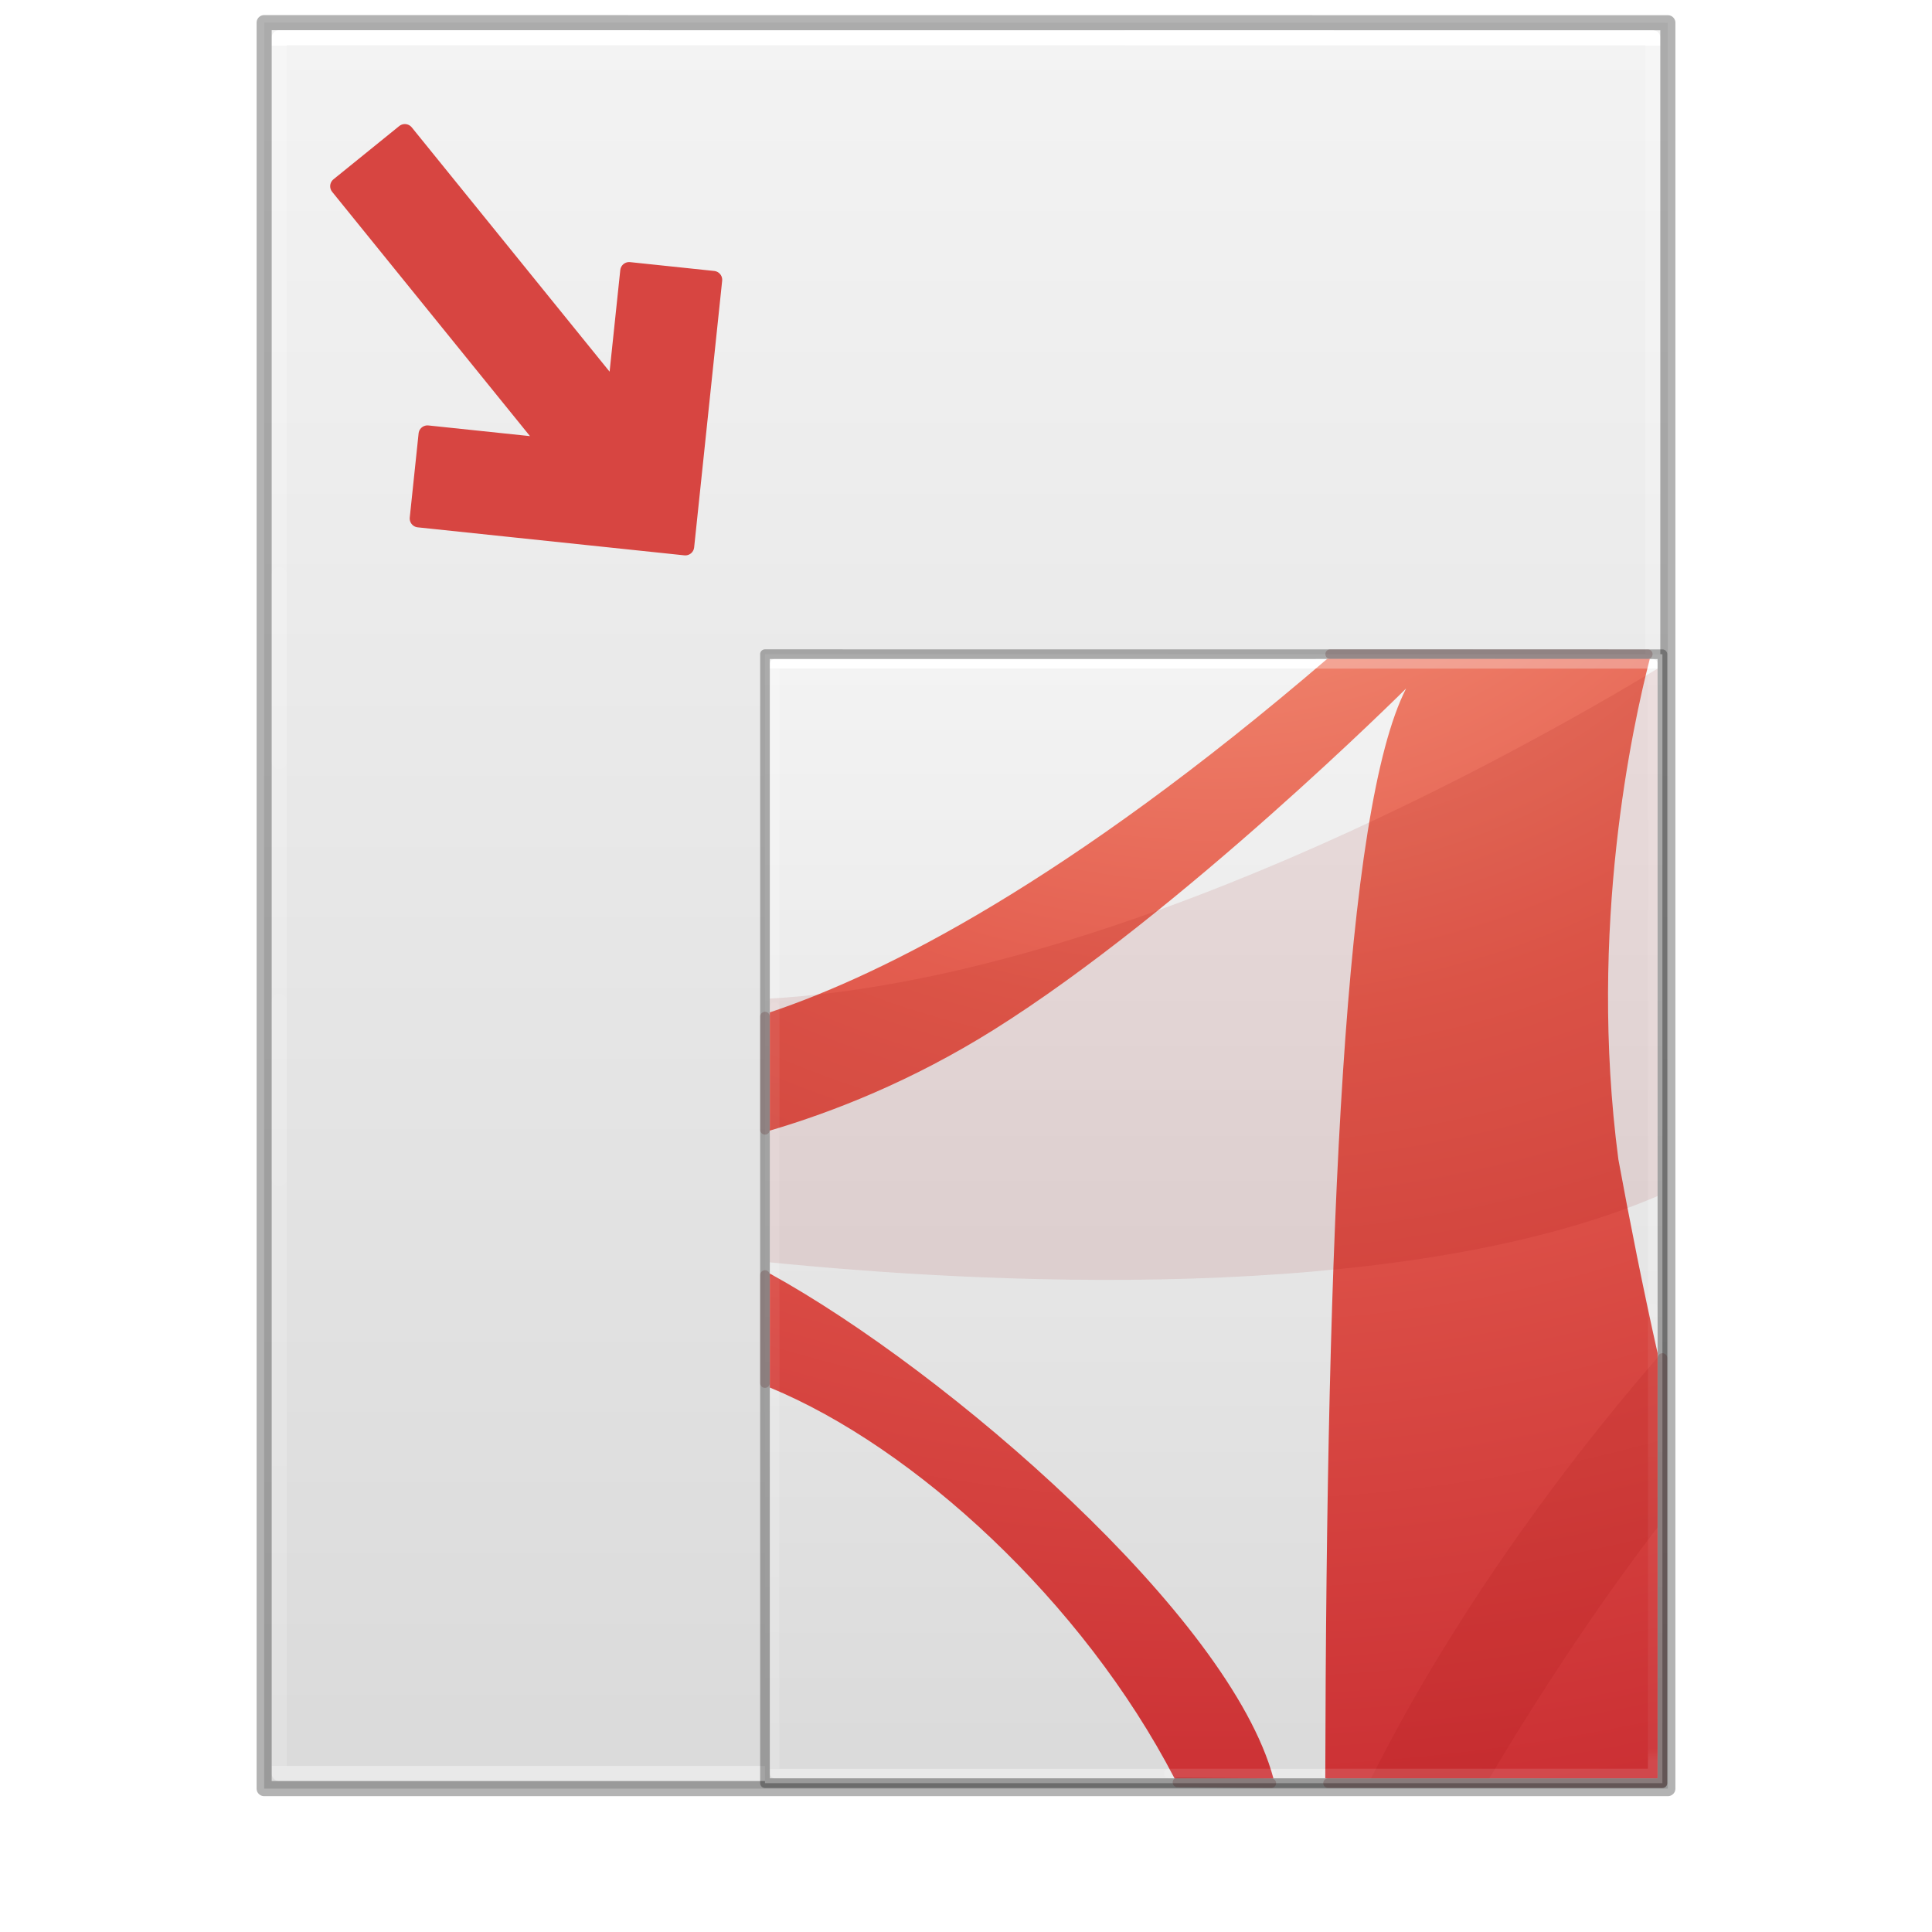
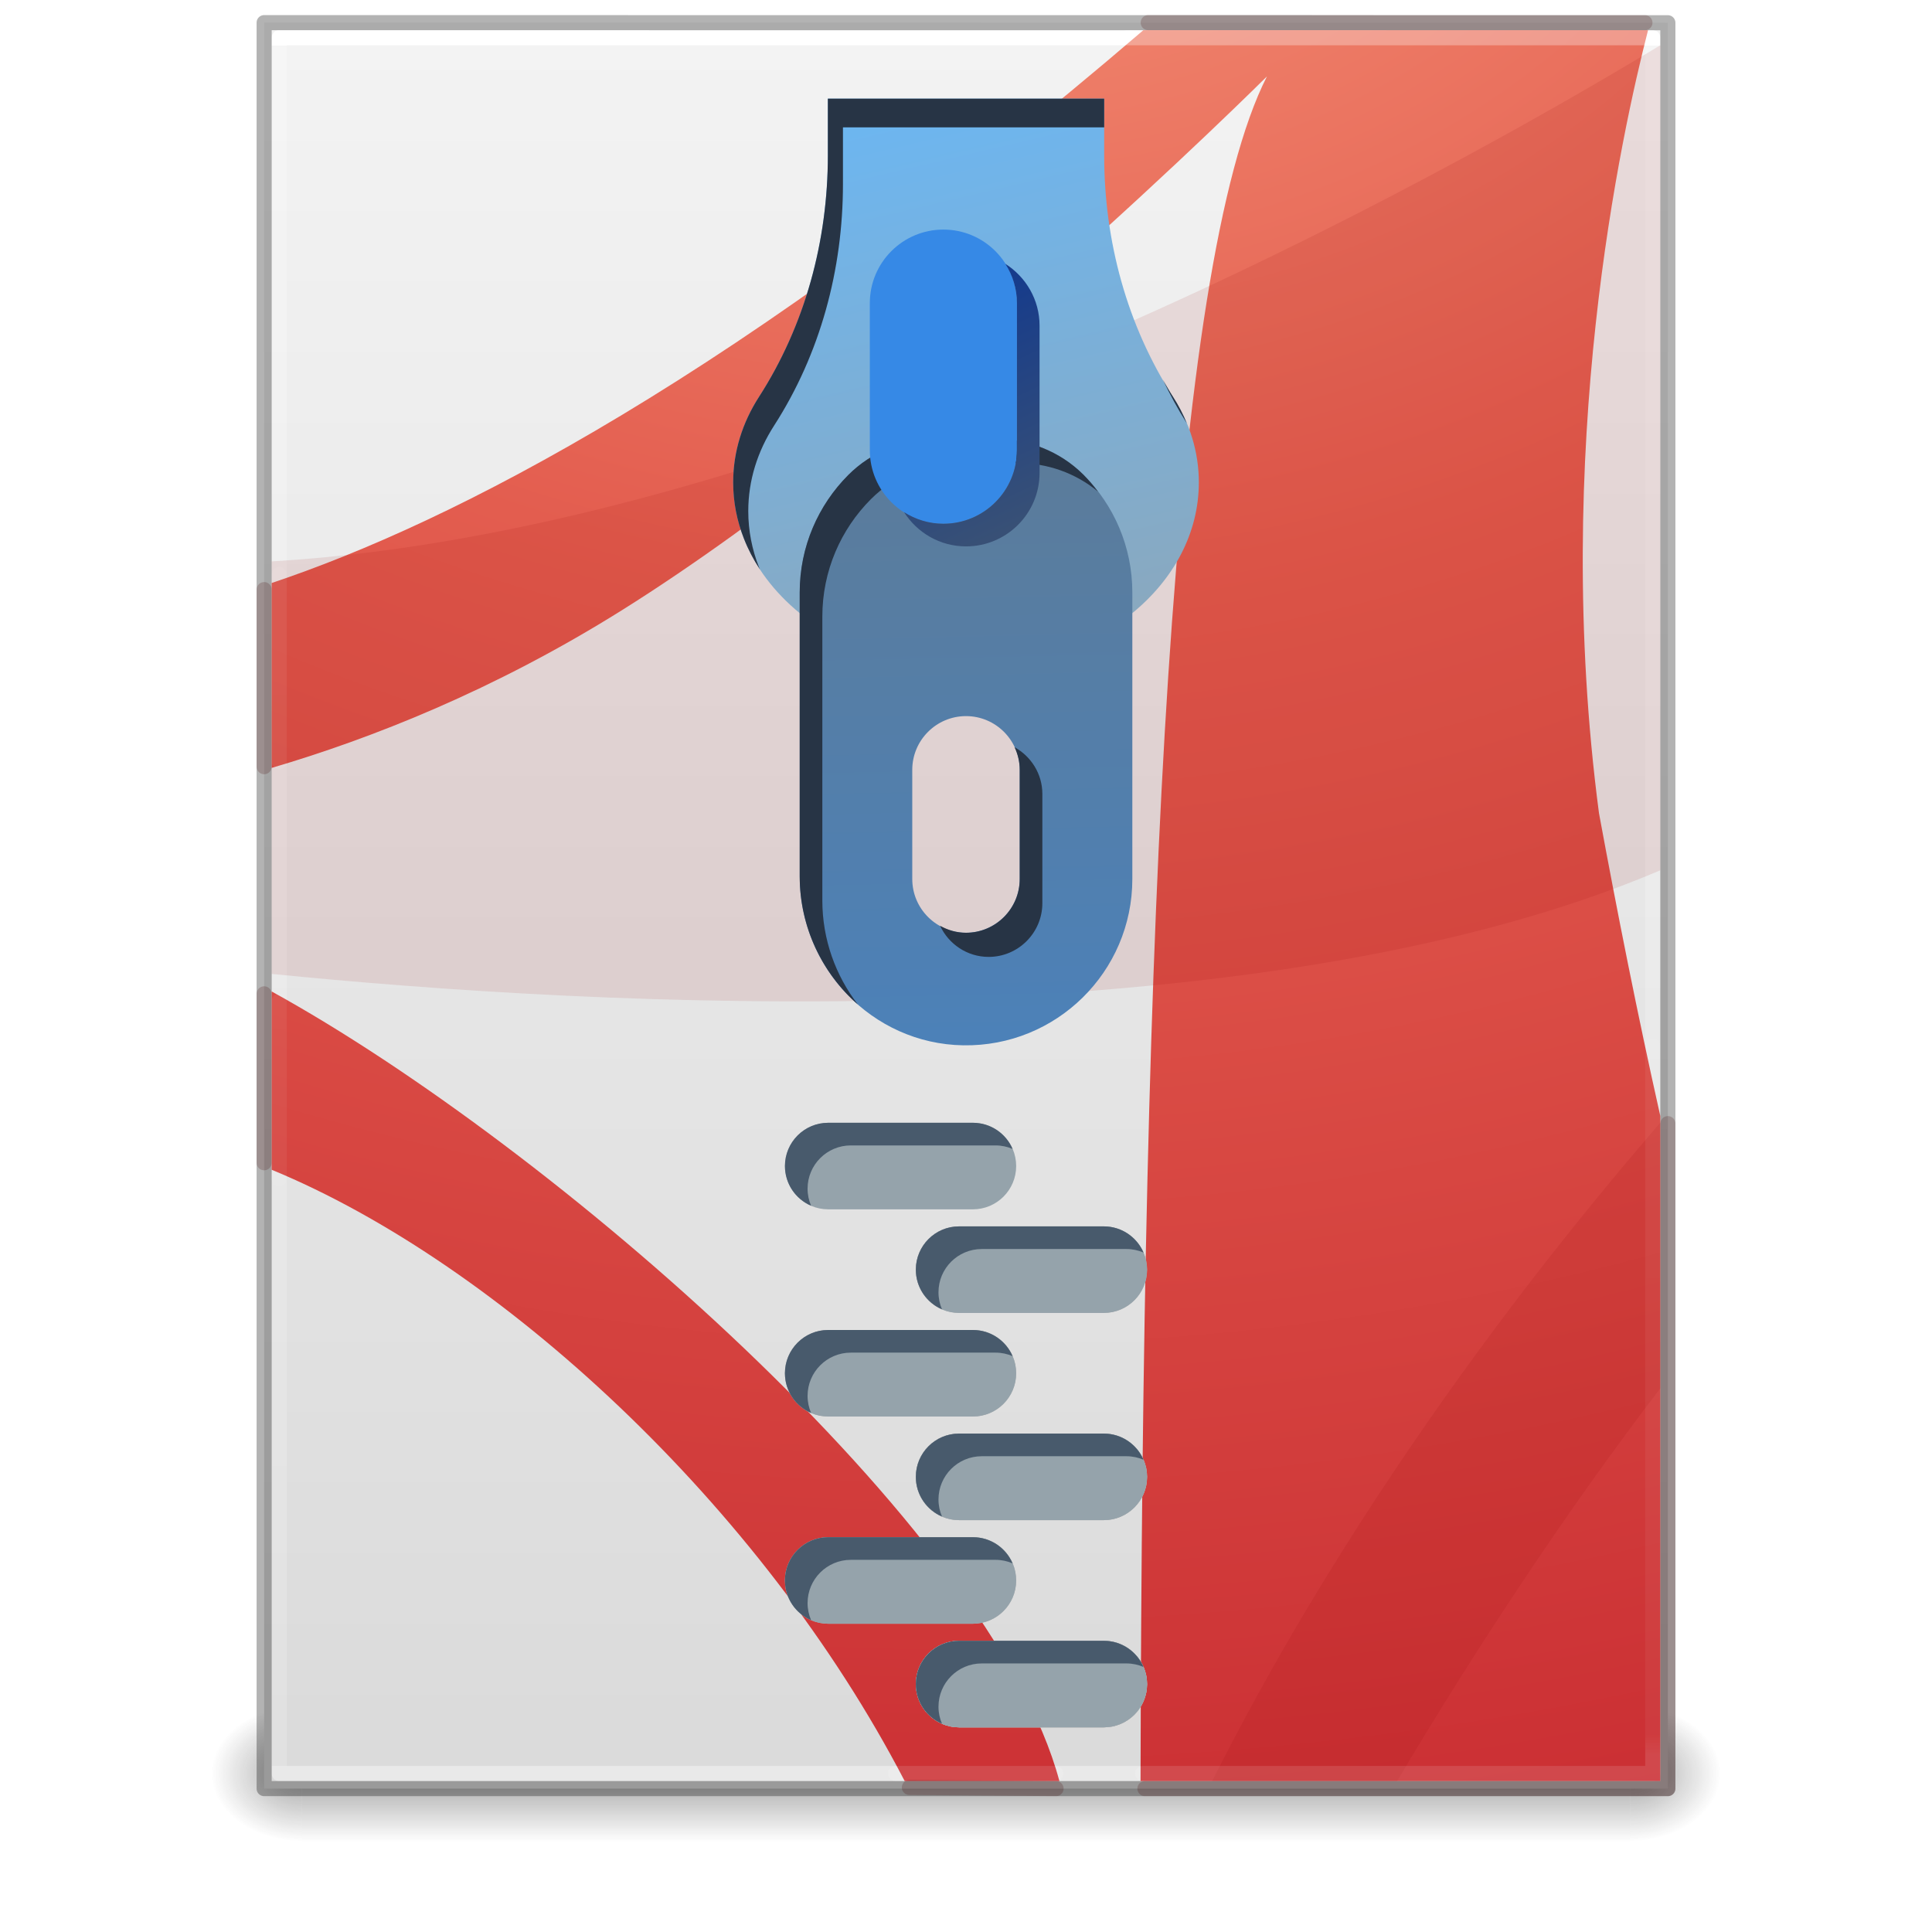
<svg xmlns="http://www.w3.org/2000/svg" xmlns:xlink="http://www.w3.org/1999/xlink" id="svg3172" height="128" width="128" version="1.1">
  <defs id="defs3174">
+     <linearGradient id="linearGradient929">
+       <stop style="stop-color:#002e99;stop-opacity:1;" offset="0" id="stop925" />
+       <stop style="stop-color:#485a6c;stop-opacity:1" offset="1" id="stop927" />
+     </linearGradient>
+     <linearGradient id="linearGradient1742">
+       <stop id="stop937" offset="0" style="stop-color:#4384ca;stop-opacity:1;" />
+       <stop id="stop935" offset="1" style="stop-color:#667885;stop-opacity:1" />
+     </linearGradient>
+     <linearGradient id="linearGradient1729-3">
+       <stop style="stop-color:#95a3ab;stop-opacity:1" offset="0" id="stop1725" />
+       <stop style="stop-color:#64baff;stop-opacity:1" offset="1" id="stop1727" />
+     </linearGradient>
    <linearGradient id="linearGradient3977">
      <stop offset="0" style="stop-color:#ffffff;stop-opacity:1" id="stop3979" />
      <stop offset="0" style="stop-color:#ffffff;stop-opacity:0.235" id="stop3981" />
      <stop offset="1" style="stop-color:#ffffff;stop-opacity:0.157" id="stop3983" />
      <stop offset="1" style="stop-color:#ffffff;stop-opacity:0.392" id="stop3985" />
    </linearGradient>
    <linearGradient id="linearGradient3600">
      <stop offset="0" style="stop-color:#f4f4f4;stop-opacity:1" id="stop3602" />
      <stop offset="1" style="stop-color:#dbdbdb;stop-opacity:1" id="stop3604" />
    </linearGradient>
    <linearGradient id="linearGradient3702-501-757-486">
      <stop offset="0" style="stop-color:#181818;stop-opacity:0" id="stop3100" />
      <stop offset="0.5" style="stop-color:#181818;stop-opacity:1" id="stop3102" />
      <stop offset="1" style="stop-color:#181818;stop-opacity:0" id="stop3104" />
    </linearGradient>
    <linearGradient id="linearGradient3688-464-309-255">
      <stop offset="0" style="stop-color:#181818;stop-opacity:1" id="stop3094" />
      <stop offset="1" style="stop-color:#181818;stop-opacity:0" id="stop3096" />
    </linearGradient>
    <linearGradient id="linearGradient3688-166-749-737">
      <stop offset="0" style="stop-color:#181818;stop-opacity:1" id="stop3088" />
      <stop offset="1" style="stop-color:#181818;stop-opacity:0" id="stop3090" />
    </linearGradient>
    <linearGradient gradientTransform="matrix(2.459459,0,0,3.108108,4.972985,-14.59456)" gradientUnits="userSpaceOnUse" xlink:href="#linearGradient3977" id="linearGradient3016" y2="42.339" x2="24" y1="5.661" x1="24" />
    <linearGradient gradientTransform="matrix(2.657141,0,0,2.542219,0.228619,-4.91283)" gradientUnits="userSpaceOnUse" xlink:href="#linearGradient3600" id="linearGradient3019" y2="47.013" x2="25.132" y1="0.985" x1="25.132" />
    <linearGradient gradientTransform="matrix(3.142857,0,0,1.285714,-11.42857,61.57143)" gradientUnits="userSpaceOnUse" xlink:href="#linearGradient3702-501-757-486" id="linearGradient3024" y2="39.999" x2="25.058" y1="47.028" x1="25.058" />
    <radialGradient gradientTransform="matrix(2.404541,0,0,1.8,-32.01424,-195.8)" gradientUnits="userSpaceOnUse" xlink:href="#linearGradient3688-464-309-255" id="radialGradient3027" fy="43.5" fx="4.993" r="2.5" cy="43.5" cx="4.993" />
    <radialGradient gradientTransform="matrix(2.404541,0,0,1.8,95.98576,39.2)" gradientUnits="userSpaceOnUse" xlink:href="#linearGradient3688-166-749-737" id="radialGradient3030" fy="43.5" fx="4.993" r="2.5" cy="43.5" cx="4.993" />
    <radialGradient xlink:href="#linearGradient3242-4" id="radialGradient3897" gradientUnits="userSpaceOnUse" gradientTransform="matrix(0,20.0032,-24.504,0,309.1123,-193.3874)" cx="8.276" cy="9.994" fx="8.276" fy="9.994" r="12.672" />
    <linearGradient id="linearGradient3242-4">
      <stop id="stop3244-7" style="stop-color:#f89b7e;stop-opacity:1" offset="0" />
      <stop id="stop3246-1" style="stop-color:#e35d4f;stop-opacity:1" offset="0.262" />
      <stop id="stop3248-5" style="stop-color:#c6262e;stop-opacity:1" offset="0.661" />
      <stop id="stop3250-7" style="stop-color:#690b2c;stop-opacity:1" offset="1" />
    </linearGradient>
    <linearGradient y2="42.1" x2="24" y1="5.864" x1="24" gradientTransform="matrix(2.459457,0,0,3.108099,4.973051,-14.59448)" gradientUnits="userSpaceOnUse" id="linearGradient3132" xlink:href="#linearGradient3977-4-9" />
    <linearGradient id="linearGradient3977-4-9">
      <stop offset="0" style="stop-color:#ffffff;stop-opacity:1" id="stop3979-7-7" />
      <stop offset="0.012" style="stop-color:#ffffff;stop-opacity:0.235" id="stop3981-6-7" />
      <stop offset="0.988" style="stop-color:#ffffff;stop-opacity:0.157" id="stop3983-5-5" />
      <stop offset="1" style="stop-color:#ffffff;stop-opacity:0.392" id="stop3985-6-6" />
    </linearGradient>
-     <linearGradient y2="42.1" x2="24" y1="5.864" x1="24" gradientTransform="matrix(1.572385,0,0,1.987077,42.67356,33.04903)" gradientUnits="userSpaceOnUse" id="linearGradient3132-3" xlink:href="#linearGradient3977-4-9" />
-     <radialGradient xlink:href="#linearGradient3242-4" id="radialGradient3897-5" gradientUnits="userSpaceOnUse" gradientTransform="matrix(0,12.78849,-15.66595,0,237.1165,-81.25721)" cx="8.276" cy="9.994" fx="8.276" fy="9.994" r="12.672" />
-     <linearGradient gradientTransform="matrix(1.572387,0,0,1.987082,42.67352,33.04898)" gradientUnits="userSpaceOnUse" xlink:href="#linearGradient3977" id="linearGradient3016-2" y2="42.339" x2="24" y1="5.661" x1="24" />
-     <linearGradient gradientTransform="matrix(1.698769,0,0,1.625297,39.64034,39.23872)" gradientUnits="userSpaceOnUse" xlink:href="#linearGradient3600" id="linearGradient3019-6" y2="47.013" x2="25.132" y1="0.985" x1="25.132" />
-     <linearGradient gradientTransform="matrix(2.009298,0,0,0.8219855,32.18764,81.74357)" gradientUnits="userSpaceOnUse" xlink:href="#linearGradient3702-501-757-486" id="linearGradient3024-2" y2="39.999" x2="25.058" y1="47.028" x1="25.058" />
-     <radialGradient gradientTransform="matrix(1.537276,0,0,1.15078,-59.96159,-167.5589)" gradientUnits="userSpaceOnUse" xlink:href="#linearGradient3688-464-309-255" id="radialGradient3027-7" fy="43.5" fx="4.993" r="2.5" cy="43.5" cx="4.993" />
-     <radialGradient gradientTransform="matrix(1.537276,0,0,1.15078,100.86,67.44103)" gradientUnits="userSpaceOnUse" xlink:href="#linearGradient3688-464-309-255" id="radialGradient3030-0" fy="43.5" fx="4.993" r="2.5" cy="43.5" cx="4.993" />
+     <linearGradient xlink:href="#linearGradient1729-3" id="linearGradient1731" x1="164.826" y1="49.608" x2="150.722" y2="-10.248" gradientUnits="userSpaceOnUse" gradientTransform="translate(-89.22034,5.993156)" />
+     <linearGradient xlink:href="#linearGradient1742" id="linearGradient1744" x1="154.703" y1="85.957" x2="152.837" y2="-3.377" gradientUnits="userSpaceOnUse" gradientTransform="translate(-89.22034,5.993156)" />
+     <linearGradient xlink:href="#linearGradient929" id="linearGradient931" x1="53.711" y1="15.91" x2="67.291" y2="44.721" gradientUnits="userSpaceOnUse" gradientTransform="translate(0,-2.013457)" />
  </defs>
-   <path style="fill:url(#linearGradient3019);fill-opacity:1;stroke:none;display:inline" id="path4160" d="m 17.5,1.5 c 21.311,0 93,0.007 93,0.007 l 1.1e-4,116.993 c 0,0 -62,0 -93,0 0,-39 0,-78 0,-117 z" />
-   <path style="fill:none;stroke:url(#linearGradient3016);stroke-width:1;stroke-linecap:round;stroke-linejoin:round;stroke-miterlimit:4;stroke-opacity:1;stroke-dasharray:none;stroke-dashoffset:0" id="rect6741-1" d="m 109.5,117.5 -91,0 0,-115 91,0 z" />
-   <path style="opacity:0.3;fill:none;stroke:#000000;stroke-width:1;stroke-linecap:butt;stroke-linejoin:round;stroke-miterlimit:4;stroke-opacity:1;stroke-dasharray:none;stroke-dashoffset:0;display:inline" id="path4160-4" d="m 17.5,1.5 c 21.311,0 93,0.007 93,0.007 l 1.1e-4,116.993 c 0,0 -62,0 -93,0 0,-39 0,-78 0,-117 z" />
-   <path style="opacity:0.3;fill:none;stroke:url(#linearGradient3132);stroke-width:1;stroke-linecap:round;stroke-linejoin:miter;stroke-miterlimit:4;stroke-dasharray:none;stroke-dashoffset:0;stroke-opacity:1" d="m 18.5,38.063 0,12.401 m 57.199,67.036 33.801,0 0,-48.192 m -0.055,-66.807 -34.765,0 m -56.18,63.824 0,11.782 m 40.835,39.393 10.609,0" id="rect6741-1-8-0" />
-   <path style="display:inline;fill:url(#linearGradient3019-6);fill-opacity:1;stroke:none;stroke-width:0.639" id="path4160-2" d="m 50.682,43.339 c 13.625,0 59.457,0.004 59.457,0.004 l 7e-5,74.796 c 0,0 -39.638,0 -59.457,0 0,-24.934 0,-49.867 0,-74.801 z" />
-   <path style="fill:none;stroke:url(#linearGradient3016-2);stroke-width:0.639;stroke-linecap:round;stroke-linejoin:round;stroke-miterlimit:4;stroke-dasharray:none;stroke-dashoffset:0;stroke-opacity:1" id="rect6741-1-2" d="M 109.5,117.5 H 51.322 V 43.978 h 58.178 z" />
-   <path style="display:inline;opacity:0.3;fill:none;stroke:#000000;stroke-width:0.639;stroke-linecap:butt;stroke-linejoin:round;stroke-miterlimit:4;stroke-dasharray:none;stroke-dashoffset:0;stroke-opacity:1" id="path4160-4-8" d="m 50.682,43.339 c 13.625,0 59.457,0.004 59.457,0.004 l 7e-5,74.796 c 0,0 -39.638,0 -59.457,0 0,-24.934 0,-49.867 0,-74.801 z" />
-   <path style="color:#000000;clip-rule:nonzero;display:inline;overflow:visible;visibility:visible;opacity:1;isolation:auto;mix-blend-mode:normal;color-interpolation:sRGB;color-interpolation-filters:linearRGB;solid-color:#000000;solid-opacity:1;fill:url(#radialGradient3897-5);fill-opacity:1;fill-rule:nonzero;stroke:none;stroke-width:0.639;stroke-linecap:butt;stroke-linejoin:miter;stroke-miterlimit:4;stroke-dasharray:none;stroke-dashoffset:0;stroke-opacity:1;marker:none;color-rendering:auto;image-rendering:auto;shape-rendering:auto;text-rendering:auto;enable-background:accumulate" d="M 87.923,43.658 C 70.727,58.413 58.559,64.542 51.002,67.073 v 7.832 C 55.202,73.668 60.409,71.625 65.826,68.232 78.29,60.426 93.157,45.616 93.157,45.616 c -4.087,8.016 -5.275,35.651 -5.354,72.203 H 109.82 V 89.649 c -0.966,-4.299 -1.827,-8.648 -2.597,-12.826 -2.028,-15.389 0.968,-28.83 2.078,-33.165 -0.289,-3.3e-5 -12.997,8.31e-4 -21.377,0 z M 51.002,84.375 v 7.552 c 9.596,3.961 20.726,14.172 26.812,25.893 H 84.367 C 81.483,107.073 62.793,90.864 51.002,84.375 Z" id="path6711-9" />
-   <path style="color:#000000;clip-rule:nonzero;display:inline;overflow:visible;visibility:visible;opacity:0.1;isolation:auto;mix-blend-mode:normal;color-interpolation:sRGB;color-interpolation-filters:linearRGB;solid-color:#000000;solid-opacity:1;fill:#8c0000;fill-opacity:1;fill-rule:evenodd;stroke:none;stroke-width:0.639;stroke-linecap:butt;stroke-linejoin:miter;stroke-miterlimit:4;stroke-dasharray:none;stroke-dashoffset:0;stroke-opacity:1;color-rendering:auto;image-rendering:auto;shape-rendering:auto;text-rendering:auto;enable-background:accumulate" d="M 109.82,44.298 C 100.485,49.938 73.863,64.819 51.002,66.159 v 17.473 c 13.347,1.341 41.475,2.998 58.818,-4.388 z m 0,45.637 c -7.193,8.319 -14.008,17.997 -18.98,27.885 h 7.832 c 3.297,-5.56 7.189,-11.468 11.148,-16.635 z" id="path6713-7" />
-   <path style="opacity:0.3;fill:none;stroke:url(#linearGradient3132-3);stroke-width:0.639;stroke-linecap:round;stroke-linejoin:miter;stroke-miterlimit:4;stroke-dasharray:none;stroke-dashoffset:0;stroke-opacity:1" d="m 51.322,66.714 v 7.928 M 87.89,117.5 H 109.5 V 86.689 m -0.035,-42.711 H 87.239 M 51.322,84.782 v 7.533 m 26.107,25.185 h 6.782" id="rect6741-1-8-0-3" />
-   <path style="color:#000000;display:inline;overflow:visible;visibility:visible;opacity:0.2;fill:none;stroke:#410000;stroke-width:0.639;stroke-linecap:round;stroke-linejoin:round;stroke-miterlimit:4;stroke-dasharray:none;stroke-dashoffset:0;stroke-opacity:1;marker:none;enable-background:accumulate" d="m 50.682,67.353 v 7.5 M 87.989,118.139 H 110.139 V 89.973 m -0.971,-46.632 -21.039,-0.003 M 50.682,84.476 v 7.154 m 27.33,26.46 6.213,0.05" id="path4160-6-1-0-6" />
-   <path style="fill:#d74541;fill-opacity:1;stroke:#d74541;stroke-width:1.18;stroke-linecap:round;stroke-linejoin:round;stroke-miterlimit:4;stroke-dasharray:none;stroke-opacity:1" d="M 47.258,18.539 41.682,17.953 40.825,26.102 26.822,8.81 22.465,12.338 36.468,29.63 l -8.148,-0.856 -0.586,5.576 12.092,1.27 5.576,0.586 0.586,-5.576 z" id="rect4757" />
+   <g id="g1632" transform="matrix(0.184322,0,0,0.184322,106.0339,0.5423766)" />
+   <g id="g1634" transform="matrix(0.184322,0,0,0.184322,106.0339,0.5423766)" />
+   <g id="g1636" transform="matrix(0.184322,0,0,0.184322,106.0339,0.5423766)" />
+   <g id="g1638" transform="matrix(0.184322,0,0,0.184322,106.0339,0.5423766)" />
+   <g id="g1640" transform="matrix(0.184322,0,0,0.184322,106.0339,0.5423766)" />
+   <g id="g1642" transform="matrix(0.184322,0,0,0.184322,106.0339,0.5423766)" />
+   <g id="g1644" transform="matrix(0.184322,0,0,0.184322,106.0339,0.5423766)" />
+   <g id="g1646" transform="matrix(0.184322,0,0,0.184322,106.0339,0.5423766)" />
+   <g id="g1648" transform="matrix(0.184322,0,0,0.184322,106.0339,0.5423766)" />
+   <g id="g1650" transform="matrix(0.184322,0,0,0.184322,106.0339,0.5423766)" />
+   <g id="g1652" transform="matrix(0.184322,0,0,0.184322,106.0339,0.5423766)" />
+   <g id="g1654" transform="matrix(0.184322,0,0,0.184322,106.0339,0.5423766)" />
+   <g id="g1656" transform="matrix(0.184322,0,0,0.184322,106.0339,0.5423766)" />
+   <g id="g1658" transform="matrix(0.184322,0,0,0.184322,106.0339,0.5423766)" />
+   <g id="g1660" transform="matrix(0.184322,0,0,0.184322,106.0339,0.5423766)" />
+   <g id="g5628" />
+   <g id="layer4" style="display:inline" />
+   <g id="layer5">
+     <rect style="opacity:0.4;fill:url(#radialGradient3030);fill-opacity:1;stroke:none" id="rect2801" y="113" x="108" height="9" width="6" />
+     <rect style="opacity:0.4;fill:url(#radialGradient3027);fill-opacity:1;stroke:none" id="rect3696" transform="scale(-1)" y="-122" x="-20" height="9" width="6" />
+     <rect style="opacity:0.4;fill:url(#linearGradient3024);fill-opacity:1;stroke:none" id="rect3700" y="113" x="20" height="9" width="88" />
+     <path style="fill:url(#linearGradient3019);fill-opacity:1;stroke:none;display:inline" id="path4160" d="m 17.5,1.5 c 21.311,0 93,0.007 93,0.007 l 1.1e-4,116.993 c 0,0 -62,0 -93,0 0,-39 0,-78 0,-117 z" />
+     <path style="fill:none;stroke:url(#linearGradient3016);stroke-width:1;stroke-linecap:round;stroke-linejoin:round;stroke-miterlimit:4;stroke-opacity:1;stroke-dasharray:none;stroke-dashoffset:0" id="rect6741-1" d="m 109.5,117.5 -91,0 0,-115 91,0 z" />
+     <path style="opacity:0.3;fill:none;stroke:#000000;stroke-width:1;stroke-linecap:butt;stroke-linejoin:round;stroke-miterlimit:4;stroke-opacity:1;stroke-dasharray:none;stroke-dashoffset:0;display:inline" id="path4160-4" d="m 17.5,1.5 c 21.311,0 93,0.007 93,0.007 l 1.1e-4,116.993 c 0,0 -62,0 -93,0 0,-39 0,-78 0,-117 z" />
+     <path style="color:#000000;clip-rule:nonzero;display:inline;overflow:visible;visibility:visible;opacity:1;isolation:auto;mix-blend-mode:normal;color-interpolation:sRGB;color-interpolation-filters:linearRGB;solid-color:#000000;solid-opacity:1;fill:url(#radialGradient3897);fill-opacity:1;fill-rule:nonzero;stroke:none;stroke-width:1;stroke-linecap:butt;stroke-linejoin:miter;stroke-miterlimit:4;stroke-dasharray:none;stroke-dashoffset:0;stroke-opacity:1;marker:none;color-rendering:auto;image-rendering:auto;shape-rendering:auto;text-rendering:auto;enable-background:accumulate" d="M 75.75,2 C 48.853,25.079 29.821,34.665 18,38.625 l 0,12.25 C 24.569,48.941 32.714,45.745 41.188,40.438 60.683,28.227 83.938,5.063 83.938,5.063 77.545,17.601 75.686,60.827 75.563,118 L 110,118 110,73.938 c -1.511,-6.724 -2.858,-13.527 -4.063,-20.062 -3.172,-24.07 1.513,-45.095 3.25,-51.875 -0.452,-5.05e-5 -20.329,0.001 -33.438,0 z M 18,65.688 l 0,11.812 C 33.009,83.695 50.419,99.668 59.938,118 L 70.188,118 C 65.677,101.191 36.443,75.836 18,65.688 Z" id="path6711" />
+     <path style="opacity:0.1;fill:#8c0000;fill-opacity:1;fill-rule:evenodd;stroke:none;color:#000000;clip-rule:nonzero;display:inline;overflow:visible;visibility:visible;isolation:auto;mix-blend-mode:normal;color-interpolation:sRGB;color-interpolation-filters:linearRGB;solid-color:#000000;solid-opacity:1;stroke-width:1;stroke-linecap:butt;stroke-linejoin:miter;stroke-miterlimit:4;stroke-dasharray:none;stroke-dashoffset:0;stroke-opacity:1;filter-blend-mode:normal;filter-gaussianBlur-deviation:0;color-rendering:auto;image-rendering:auto;shape-rendering:auto;text-rendering:auto;enable-background:accumulate" d="M 110,3 C 95.4,11.823 53.759,35.098 18,37.194 l 0,27.33 c 20.877,2.097 64.873,4.69 92,-6.864 L 110,3 Z m 0,71.384 C 98.75,87.396 88.09,102.533 80.312,118 l 12.25,0 C 97.719,109.303 103.808,100.062 110,91.98 l 0,-17.596 z" id="path6713" />
+     <path style="opacity:0.3;fill:none;stroke:url(#linearGradient3132);stroke-width:1;stroke-linecap:round;stroke-linejoin:miter;stroke-miterlimit:4;stroke-dasharray:none;stroke-dashoffset:0;stroke-opacity:1" d="m 18.5,38.063 0,12.401 m 57.199,67.036 33.801,0 0,-48.192 m -0.055,-66.807 -34.765,0 m -56.18,63.824 0,11.782 m 40.835,39.393 10.609,0" id="rect6741-1-8-0" />
+     <path style="color:#000000;display:inline;overflow:visible;visibility:visible;opacity:0.2;fill:none;stroke:#410000;stroke-width:1;stroke-linecap:round;stroke-linejoin:round;stroke-miterlimit:4;stroke-dasharray:none;stroke-dashoffset:0;stroke-opacity:1;marker:none;enable-background:accumulate" d="m 17.5,39.063 0,11.732 m 58.354,67.705 34.646,0 0,-44.056 m -1.519,-72.94 -32.908,-0.004 m -58.574,64.345 0,11.19 m 42.749,41.387 9.718,0.077" id="path4160-6-1-0" />
+   </g>
+   <g id="layer6">
+     <path id="path1618" d="m 73.129,86.985 h -9.586 c -1.583,0 -2.867,-1.284 -2.867,-2.867 0,-1.584 1.284,-2.867 2.867,-2.867 h 9.586 c 1.583,0 2.867,1.284 2.867,2.867 0,1.584 -1.284,2.867 -2.867,2.867 z" style="fill:#b3b3b3;stroke-width:0.248" />
+     <path id="path1620" d="m 64.457,93.849 h -9.586 c -1.583,0 -2.867,-1.284 -2.867,-2.867 0,-1.584 1.284,-2.867 2.867,-2.867 h 9.586 c 1.583,0 2.867,1.284 2.867,2.867 0,1.584 -1.284,2.867 -2.867,2.867 z" style="fill:#b3b3b3;stroke-width:0.248" />
+     <path id="path1622" d="m 73.129,100.713 h -9.586 c -1.583,0 -2.867,-1.284 -2.867,-2.867 0,-1.584 1.284,-2.867 2.867,-2.867 h 9.586 c 1.583,0 2.867,1.284 2.867,2.867 0,1.584 -1.284,2.867 -2.867,2.867 z" style="fill:#b3b3b3;stroke-width:0.248" />
+     <path id="path1624" d="m 64.457,107.577 h -9.586 c -1.583,0 -2.867,-1.284 -2.867,-2.867 0,-1.584 1.284,-2.867 2.867,-2.867 h 9.586 c 1.583,0 2.867,1.284 2.867,2.867 -2.49e-4,1.584 -1.284,2.867 -2.867,2.867 z" style="fill:#b3b3b3;stroke-width:0.248" />
+     <path id="path1626" d="m 73.129,114.441 h -9.586 c -1.583,0 -2.867,-1.284 -2.867,-2.867 0,-1.584 1.284,-2.867 2.867,-2.867 h 9.586 c 1.583,0 2.867,1.284 2.867,2.867 0,1.584 -1.284,2.867 -2.867,2.867 z" style="fill:#b3b3b3;stroke-width:0.248" />
+     <path style="fill:#555761;stroke-width:0.184" d="m 59.128,31.328 v -9.745 c 0,-2.691 2.182,-4.873 4.873,-4.873 v 0 c 2.691,0 4.873,2.182 4.873,4.873 v 9.745 c 0,2.691 -2.182,4.873 -4.873,4.873 v 0 c -2.691,-1.84e-4 -4.873,-2.182 -4.873,-4.873 z" id="path1630" />
+     <path style="fill:url(#linearGradient1731);fill-opacity:1;stroke-width:0.184" d="m 79.426,31.963 c 0,3.373 -1.682,6.429 -4.408,8.659 H 52.983 c -1.678,-1.374 -2.962,-3.058 -3.697,-4.941 -0.462,-1.173 -0.711,-2.421 -0.711,-3.718 0,-2.042 0.618,-3.97 1.71,-5.667 3.06,-4.755 4.564,-10.346 4.564,-16 V 6.536 h 18.306 v 3.761 c 0,5.654 1.504,11.244 4.564,16 1.09,1.697 1.708,3.625 1.708,5.667 z" id="path1608" />
+     <path style="fill:#273445;fill-opacity:1;stroke-width:0.184" d="M 54.848,6.536 V 10.296 c 0,5.654 -1.504,11.245 -4.564,16 -1.092,1.697 -1.709,3.626 -1.709,5.668 0,1.297 0.249,2.543 0.711,3.717 0.278,0.712 0.636,1.397 1.062,2.047 -0.02,-0.049 -0.043,-0.097 -0.062,-0.146 -0.462,-1.173 -0.711,-2.422 -0.711,-3.719 0,-2.042 0.618,-3.969 1.711,-5.666 3.06,-4.755 4.562,-10.346 4.562,-16 V 8.437 H 73.155 V 6.536 Z M 77.039,25.147 c 0.475,0.993 0.998,1.965 1.592,2.9 C 78.38,27.442 78.079,26.856 77.719,26.296 77.478,25.921 77.261,25.533 77.039,25.147 Z" id="path1768" />
+     <path style="fill:url(#linearGradient1744);fill-opacity:1;stroke-width:0.184" d="m 71.791,31.462 c -0.01,-0.01 -0.02,-0.02 -0.03,-0.03 -1.54,-1.528 -3.643,-2.352 -5.812,-2.352 h -3.895 c -2.189,0 -4.308,0.842 -5.854,2.392 -1.987,1.993 -3.216,4.744 -3.216,7.781 v 18.806 c 0,6.043 4.791,11.098 10.834,11.196 6.171,0.1 11.202,-4.872 11.202,-11.017 V 39.253 c -3.7e-4,-3.045 -1.235,-5.798 -3.228,-7.791 z m -4.231,26.776 c 0,1.963 -1.597,3.559 -3.56,3.559 -1.963,0 -3.56,-1.597 -3.56,-3.559 v -7.235 c 0,-1.963 1.597,-3.559 3.56,-3.559 1.963,0 3.56,1.597 3.56,3.559 z" id="path1612" />
+     <path style="fill:#273445;fill-opacity:1;stroke-width:0.184" d="m 62.053,29.079 c -2.189,0 -4.308,0.842 -5.854,2.393 -1.987,1.993 -3.217,4.744 -3.217,7.781 v 18.805 c 0,3.369 1.492,6.429 3.857,8.496 -1.475,-1.912 -2.357,-4.31 -2.357,-6.895 V 40.853 c 0,-3.038 1.229,-5.788 3.217,-7.781 1.546,-1.55 3.664,-2.393 5.854,-2.393 h 3.895 c 1.939,0 3.822,0.663 5.301,1.895 -0.298,-0.389 -0.611,-0.765 -0.957,-1.111 -0.01,-0.01 -0.021,-0.021 -0.031,-0.031 -1.54,-1.528 -3.643,-2.352 -5.812,-2.352 z m 5.164,20.426 c 0.214,0.457 0.342,0.961 0.342,1.498 v 7.234 c 0,1.963 -1.596,3.561 -3.559,3.561 -0.626,0 -1.205,-0.178 -1.717,-0.463 0.568,1.213 1.791,2.062 3.217,2.062 1.963,0 3.559,-1.598 3.559,-3.561 v -7.234 c 0,-1.337 -0.749,-2.489 -1.842,-3.098 z" id="path1801" />
+     <path id="path1794" d="m 57.628,29.828 v -9.745 c 0,-2.691 2.182,-4.873 4.873,-4.873 v 0 c 2.691,0 4.873,2.182 4.873,4.873 v 9.745 c 0,2.691 -2.182,4.873 -4.873,4.873 v 0 c -2.691,-1.84e-4 -4.873,-2.182 -4.873,-4.873 z" style="fill:#3689e6;stroke-width:0.184" />
+     <path style="fill:url(#linearGradient931);fill-opacity:1;stroke-width:0.184" d="m 66.606,17.479 c 0.48,0.755 0.768,1.643 0.768,2.604 v 9.746 c 0,2.691 -2.182,4.871 -4.873,4.871 -0.961,-6.5e-5 -1.851,-0.288 -2.605,-0.768 0.865,1.359 2.375,2.267 4.105,2.268 2.691,0 4.873,-2.18 4.873,-4.871 V 21.583 c 0,-1.73 -0.908,-3.239 -2.268,-4.104 z" id="path1798" />
+     <path id="path1616" d="m 64.457,80.121 h -9.586 c -1.583,0 -2.867,-1.284 -2.867,-2.867 0,-1.584 1.284,-2.867 2.867,-2.867 h 9.586 c 1.583,0 2.867,1.284 2.867,2.867 0,1.584 -1.284,2.867 -2.867,2.867 z" style="fill:#95a3ab;stroke-width:0.248" />
+     <path style="fill:#485a6c;stroke-width:0.248" d="m 54.871,74.387 c -1.583,0 -2.867,1.284 -2.867,2.867 0,1.181 0.714,2.192 1.734,2.631 -0.15,-0.348 -0.234,-0.728 -0.234,-1.131 0,-1.584 1.284,-2.867 2.867,-2.867 h 9.586 c 0.402,0 0.783,0.085 1.131,0.234 -0.439,-1.02 -1.45,-1.734 -2.631,-1.734 z" id="path5615" />
+     <path style="fill:#95a3ab;stroke-width:0.248" d="m 73.129,86.985 h -9.586 c -1.583,0 -2.867,-1.284 -2.867,-2.867 0,-1.584 1.284,-2.867 2.867,-2.867 h 9.586 c 1.583,0 2.867,1.284 2.867,2.867 0,1.584 -1.284,2.867 -2.867,2.867 z" id="path5630" />
+     <path id="path5632" d="m 63.544,81.251 c -1.583,0 -2.867,1.284 -2.867,2.867 0,1.181 0.714,2.192 1.734,2.631 -0.15,-0.348 -0.234,-0.728 -0.234,-1.131 0,-1.584 1.284,-2.867 2.867,-2.867 h 9.586 c 0.402,0 0.783,0.085 1.131,0.234 -0.439,-1.02 -1.45,-1.734 -2.631,-1.734 z" style="fill:#485a6c;stroke-width:0.248" />
+     <path style="fill:#b3b3b3;stroke-width:0.248" d="m 73.129,100.713 h -9.586 c -1.583,0 -2.867,-1.284 -2.867,-2.867 0,-1.584 1.284,-2.867 2.867,-2.867 h 9.586 c 1.583,0 2.867,1.284 2.867,2.867 0,1.584 -1.284,2.867 -2.867,2.867 z" id="path5636" />
+     <path id="path5638" d="m 73.129,100.713 h -9.586 c -1.583,0 -2.867,-1.284 -2.867,-2.867 0,-1.584 1.284,-2.867 2.867,-2.867 h 9.586 c 1.583,0 2.867,1.284 2.867,2.867 0,1.584 -1.284,2.867 -2.867,2.867 z" style="fill:#95a3ab;stroke-width:0.248" />
+     <path style="fill:#485a6c;stroke-width:0.248" d="m 63.544,94.979 c -1.583,0 -2.867,1.284 -2.867,2.867 0,1.181 0.714,2.192 1.734,2.631 -0.15,-0.348 -0.234,-0.728 -0.234,-1.131 0,-1.584 1.284,-2.867 2.867,-2.867 h 9.586 c 0.402,0 0.783,0.085 1.131,0.234 -0.439,-1.02 -1.45,-1.734 -2.631,-1.734 z" id="path5640" />
+     <path style="fill:#b3b3b3;stroke-width:0.248" d="m 73.129,114.441 h -9.586 c -1.583,0 -2.867,-1.284 -2.867,-2.867 0,-1.584 1.284,-2.867 2.867,-2.867 h 9.586 c 1.583,0 2.867,1.284 2.867,2.867 0,1.584 -1.284,2.867 -2.867,2.867 z" id="path5644" />
+     <path id="path5646" d="m 73.129,114.441 h -9.586 c -1.583,0 -2.867,-1.284 -2.867,-2.867 0,-1.584 1.284,-2.867 2.867,-2.867 h 9.586 c 1.583,0 2.867,1.284 2.867,2.867 0,1.584 -1.284,2.867 -2.867,2.867 z" style="fill:#b3b3b3;stroke-width:0.248" />
+     <path style="fill:#95a3ab;stroke-width:0.248" d="m 73.129,114.441 h -9.586 c -1.583,0 -2.867,-1.284 -2.867,-2.867 0,-1.584 1.284,-2.867 2.867,-2.867 h 9.586 c 1.583,0 2.867,1.284 2.867,2.867 0,1.584 -1.284,2.867 -2.867,2.867 z" id="path5648" />
+     <path id="path5650" d="m 63.544,108.707 c -1.583,0 -2.867,1.284 -2.867,2.867 0,1.181 0.714,2.192 1.734,2.631 -0.15,-0.348 -0.234,-0.728 -0.234,-1.131 0,-1.584 1.284,-2.867 2.867,-2.867 h 9.586 c 0.402,0 0.783,0.085 1.131,0.234 -0.439,-1.02 -1.45,-1.734 -2.631,-1.734 z" style="fill:#485a6c;stroke-width:0.248" />
+     <path style="fill:#95a3ab;stroke-width:0.248" d="m 64.457,93.849 h -9.586 c -1.583,0 -2.867,-1.284 -2.867,-2.867 0,-1.584 1.284,-2.867 2.867,-2.867 h 9.586 c 1.583,0 2.867,1.284 2.867,2.867 0,1.584 -1.284,2.867 -2.867,2.867 z" id="path5654" />
+     <path id="path5656" d="m 54.871,88.115 c -1.583,0 -2.867,1.284 -2.867,2.867 0,1.181 0.714,2.192 1.734,2.631 -0.15,-0.348 -0.234,-0.728 -0.234,-1.131 0,-1.584 1.284,-2.867 2.867,-2.867 h 9.586 c 0.402,0 0.783,0.085 1.131,0.234 -0.439,-1.02 -1.45,-1.734 -2.631,-1.734 z" style="fill:#485a6c;stroke-width:0.248" />
+     <path id="path5660" d="m 64.457,107.577 h -9.586 c -1.583,0 -2.867,-1.284 -2.867,-2.867 0,-1.584 1.284,-2.867 2.867,-2.867 h 9.586 c 1.583,0 2.867,1.284 2.867,2.867 0,1.584 -1.284,2.867 -2.867,2.867 z" style="fill:#95a3ab;stroke-width:0.248" />
+     <path style="fill:#485a6c;stroke-width:0.248" d="m 54.871,101.843 c -1.583,0 -2.867,1.284 -2.867,2.867 0,1.181 0.714,2.192 1.734,2.631 -0.15,-0.348 -0.234,-0.728 -0.234,-1.131 0,-1.584 1.284,-2.867 2.867,-2.867 h 9.586 c 0.402,0 0.783,0.085 1.131,0.234 -0.439,-1.02 -1.45,-1.734 -2.631,-1.734 z" id="path5662" />
+   </g>
</svg>
